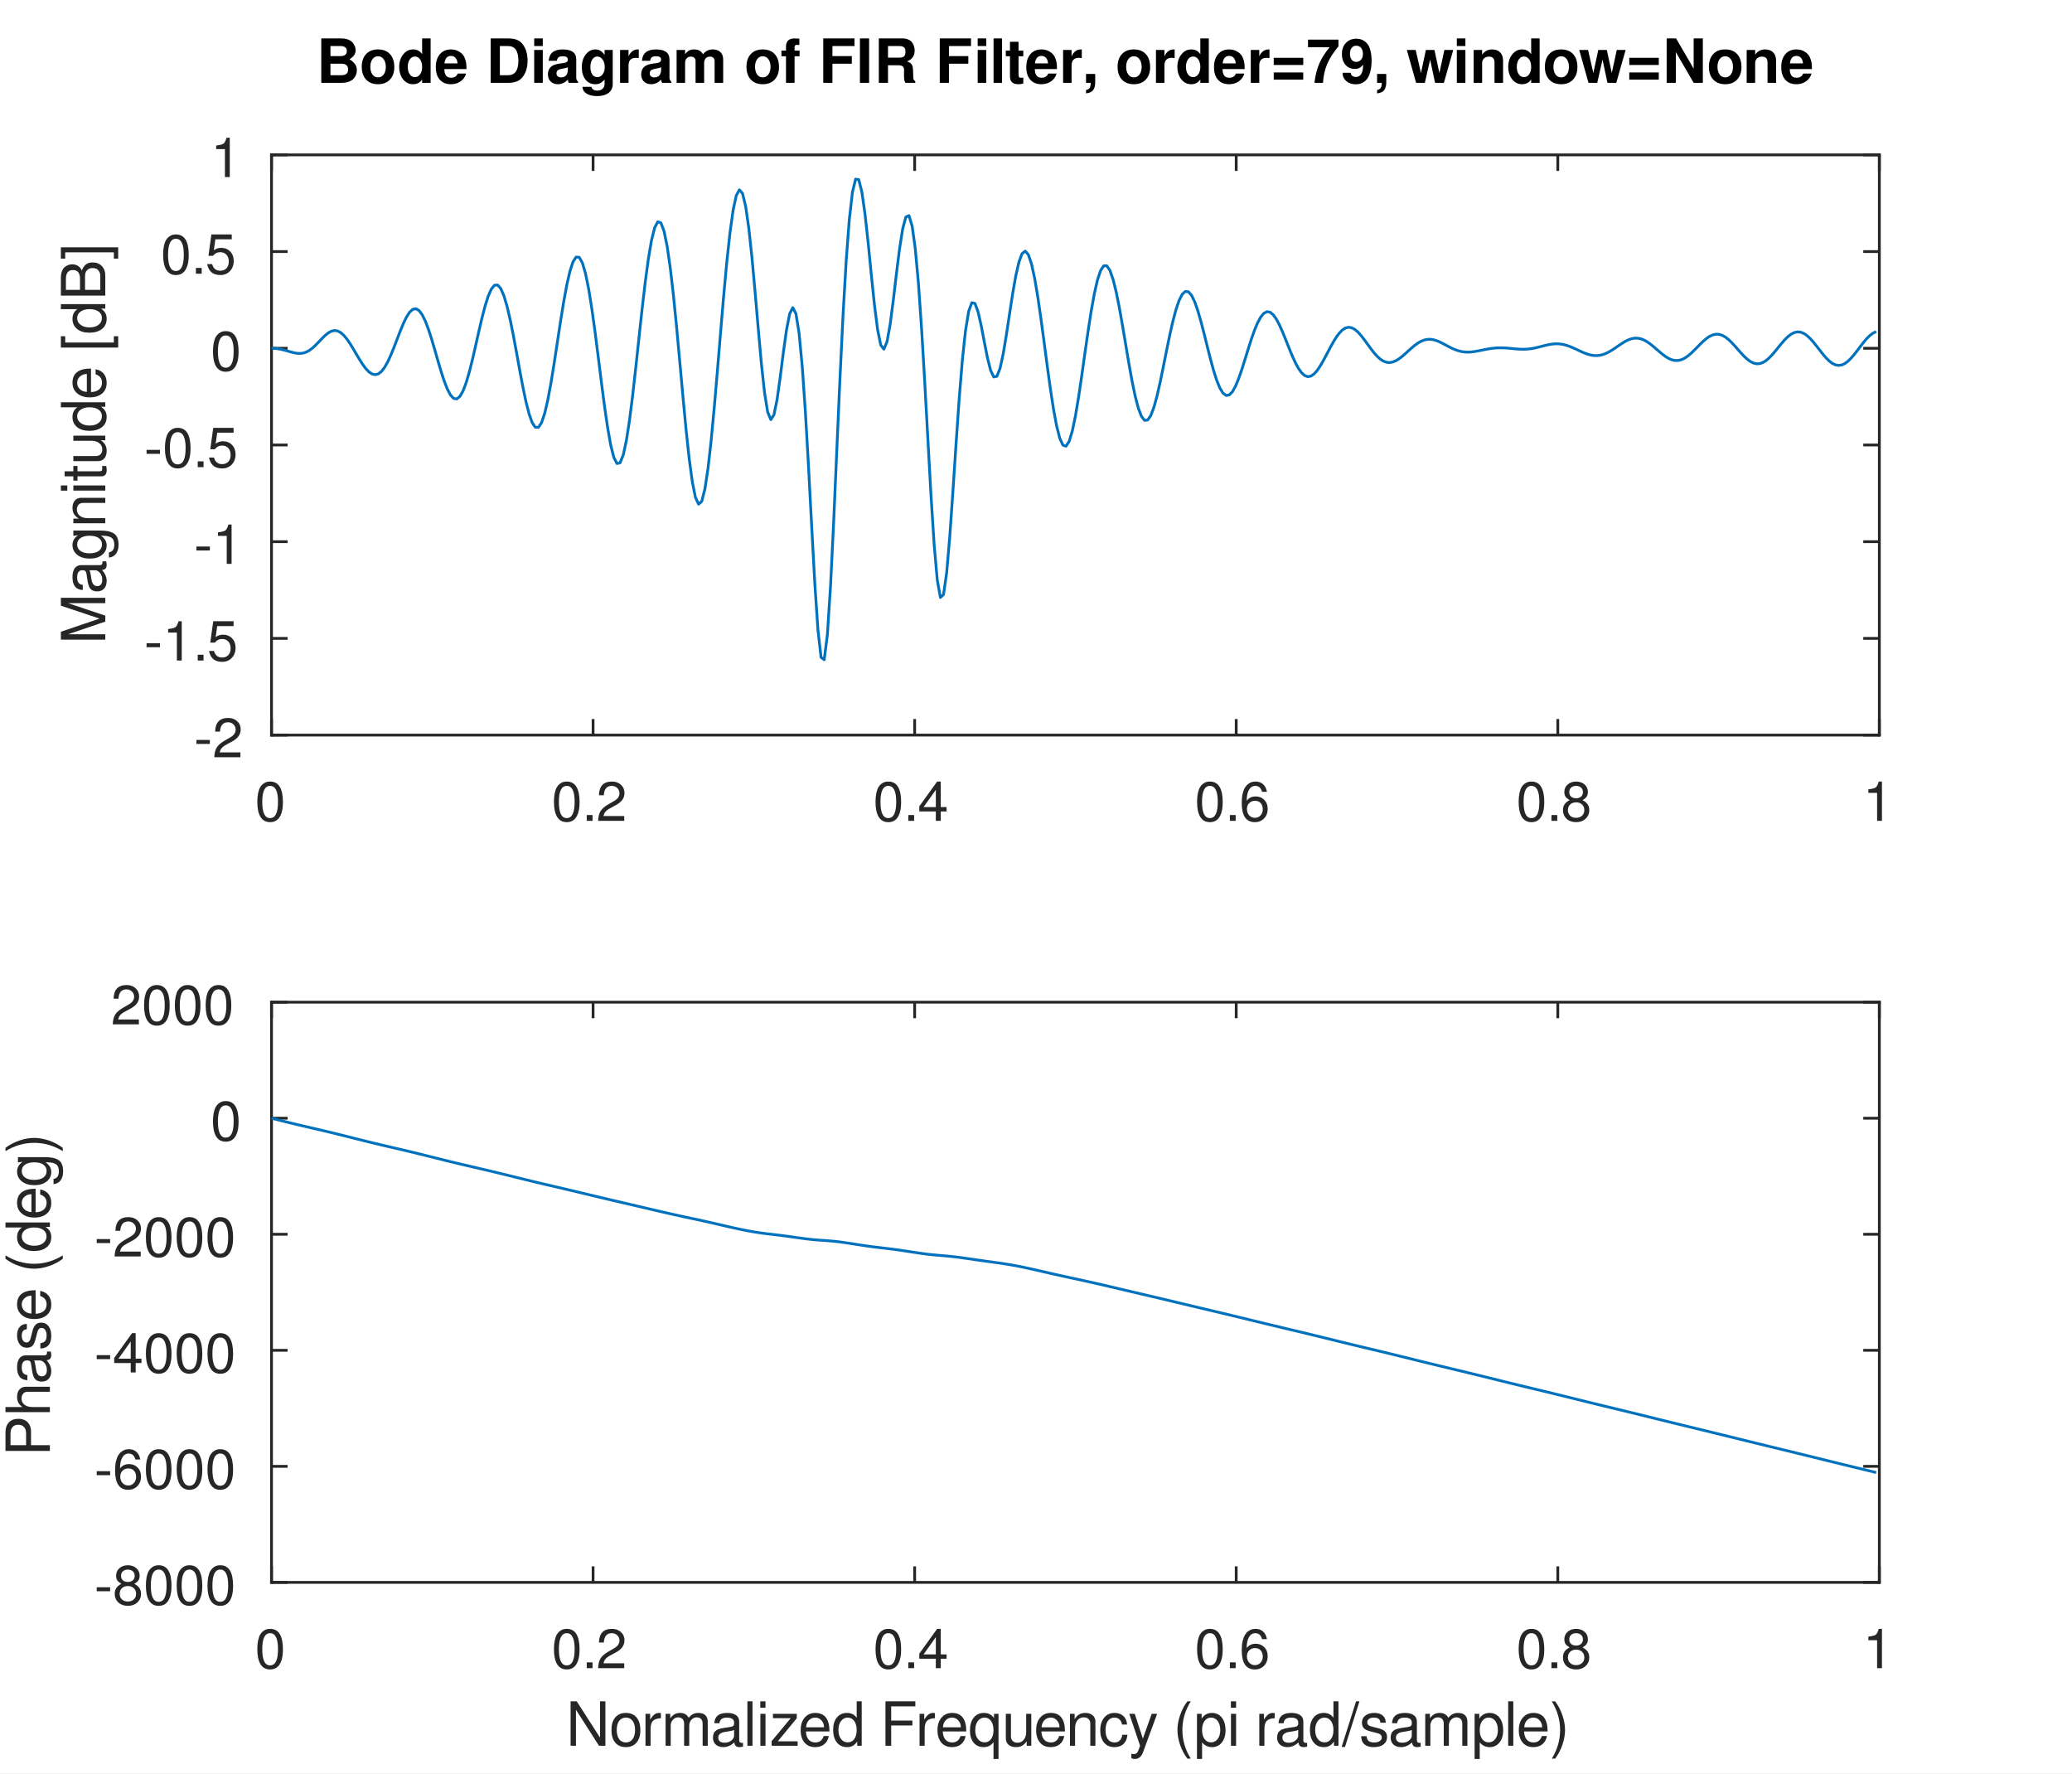
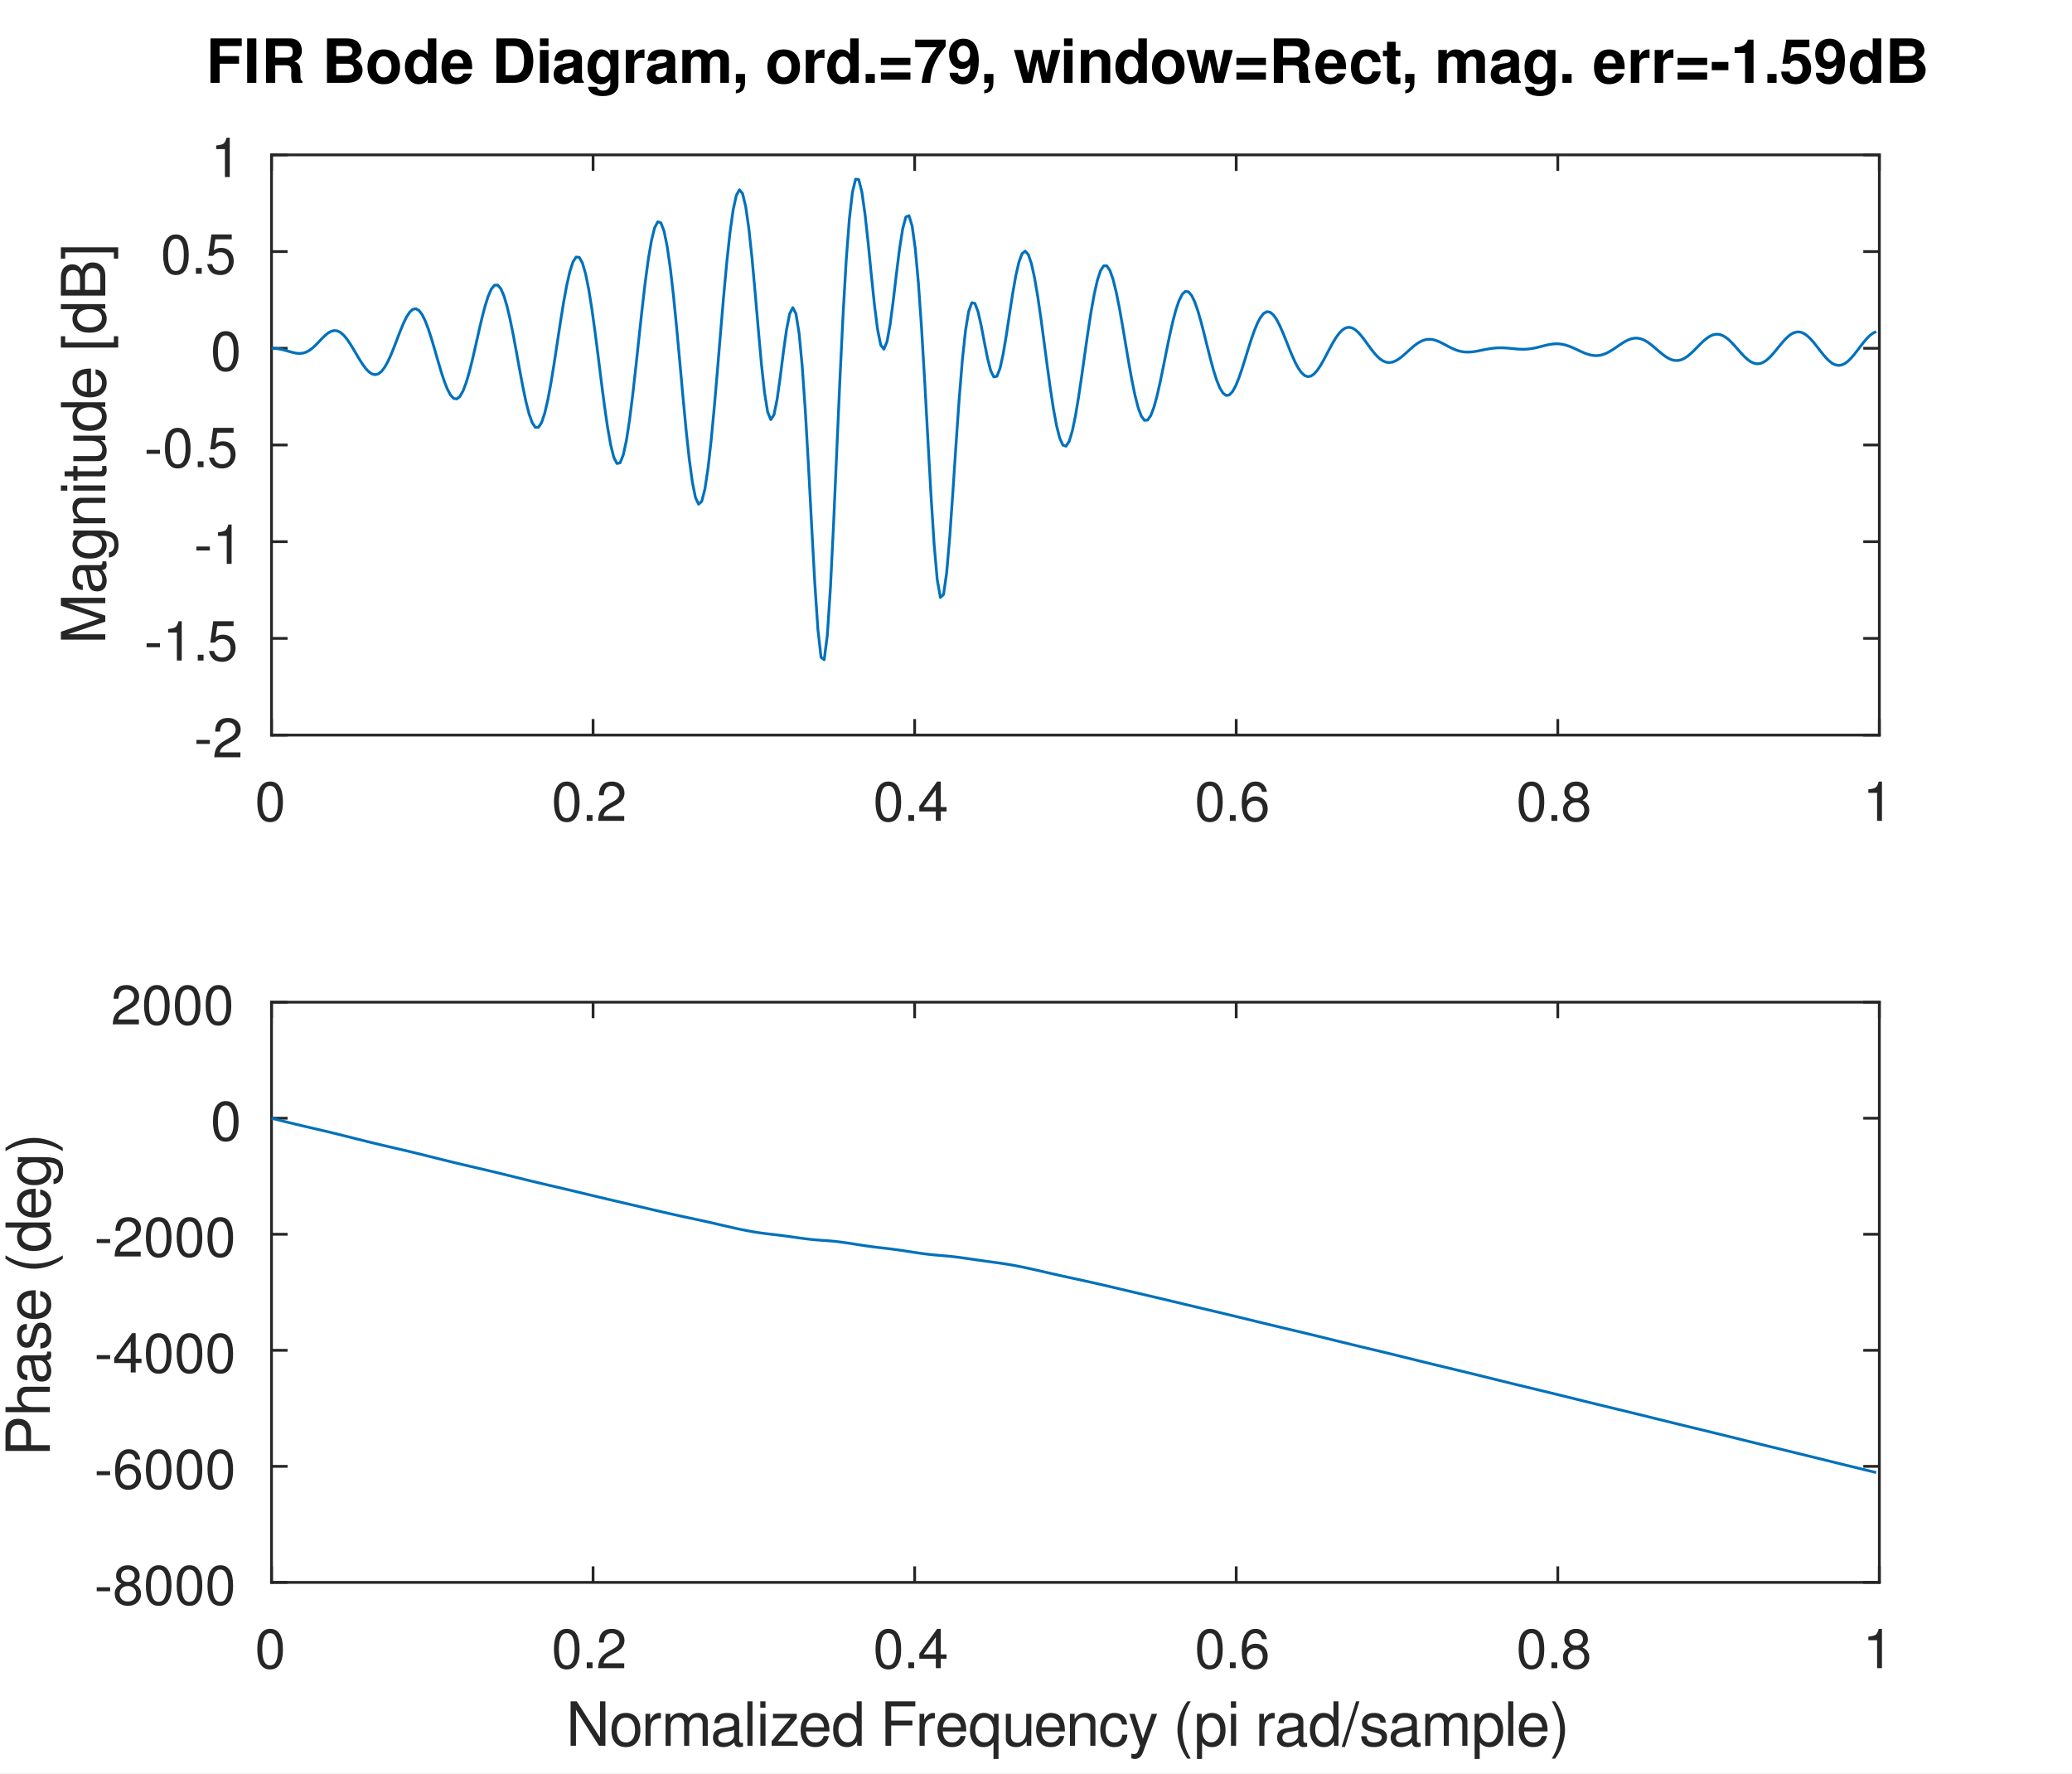
<svg xmlns="http://www.w3.org/2000/svg" height="320pt" viewBox="0 0 374 320" width="374pt">
  <defs />
  <polygon fill="#ffffff" points="0,0 374,0 374,320 0,320" />
  <g>
    <polygon fill="#ffffff" points="0,320 374,320 374,0 0,0" shape-rendering="crispEdges" />
    <clipPath id="cp00374320">
      <polygon points="0,320 374,320 374,0 0,0" />
    </clipPath>
    <g clip-path="url(#cp00374320)">
      <polygon fill="#ffffff" points="49.009,132.657 339.226,132.657 339.226,27.95 49.009,27.95" shape-rendering="crispEdges" />
      <polyline fill="none" points="49.009,132.657 49.009,129.763" stroke="#262626" stroke-linecap="butt" stroke-linejoin="miter" stroke-width="0.5" />
      <polyline fill="none" points="49.009,27.95 49.009,30.844" stroke="#262626" stroke-linecap="butt" stroke-linejoin="miter" stroke-width="0.5" />
      <polyline fill="none" points="107.052,132.657 107.052,129.763" stroke="#262626" stroke-linecap="butt" stroke-linejoin="miter" stroke-width="0.5" />
      <polyline fill="none" points="107.052,27.95 107.052,30.844" stroke="#262626" stroke-linecap="butt" stroke-linejoin="miter" stroke-width="0.5" />
      <polyline fill="none" points="165.096,132.657 165.096,129.763" stroke="#262626" stroke-linecap="butt" stroke-linejoin="miter" stroke-width="0.5" />
      <polyline fill="none" points="165.096,27.95 165.096,30.844" stroke="#262626" stroke-linecap="butt" stroke-linejoin="miter" stroke-width="0.5" />
      <polyline fill="none" points="223.139,132.657 223.139,129.763" stroke="#262626" stroke-linecap="butt" stroke-linejoin="miter" stroke-width="0.5" />
      <polyline fill="none" points="223.139,27.95 223.139,30.844" stroke="#262626" stroke-linecap="butt" stroke-linejoin="miter" stroke-width="0.5" />
      <polyline fill="none" points="281.183,132.657 281.183,129.763" stroke="#262626" stroke-linecap="butt" stroke-linejoin="miter" stroke-width="0.5" />
      <polyline fill="none" points="281.183,27.95 281.183,30.844" stroke="#262626" stroke-linecap="butt" stroke-linejoin="miter" stroke-width="0.5" />
      <polyline fill="none" points="339.226,132.657 339.226,129.763" stroke="#262626" stroke-linecap="butt" stroke-linejoin="miter" stroke-width="0.5" />
      <polyline fill="none" points="339.226,27.95 339.226,30.844" stroke="#262626" stroke-linecap="butt" stroke-linejoin="miter" stroke-width="0.5" />
      <g font-family="FreeSans" font-size="10" font-style="normal" font-weight="normal" transform="translate(46.0086,148.137) rotate(-0,3,-8)" xml:space="preserve">
        <text fill="rgb(38,38,38)" x="0 " y="-0">0</text>
      </g>
      <g font-family="FreeSans" font-size="10" font-style="normal" font-weight="normal" transform="translate(99.5522,148.137) rotate(-0,7.5,-8)" xml:space="preserve">
        <text fill="rgb(38,38,38)" x="0 6 9 " y="-0">0.2</text>
      </g>
      <g font-family="FreeSans" font-size="10" font-style="normal" font-weight="normal" transform="translate(157.596,148.137) rotate(-0,7.5,-8)" xml:space="preserve">
        <text fill="rgb(38,38,38)" x="0 6 9 " y="-0">0.4</text>
      </g>
      <g font-family="FreeSans" font-size="10" font-style="normal" font-weight="normal" transform="translate(215.639,148.137) rotate(-0,7.5,-8)" xml:space="preserve">
        <text fill="rgb(38,38,38)" x="0 6 9 " y="-0">0.6</text>
      </g>
      <g font-family="FreeSans" font-size="10" font-style="normal" font-weight="normal" transform="translate(273.683,148.137) rotate(-0,7.5,-8)" xml:space="preserve">
        <text fill="rgb(38,38,38)" x="0 6 9 " y="-0">0.8</text>
      </g>
      <g font-family="FreeSans" font-size="10" font-style="normal" font-weight="normal" transform="translate(336.226,148.137) rotate(-0,3,-8)" xml:space="preserve">
        <text fill="rgb(38,38,38)" x="0 " y="-0">1</text>
      </g>
      <polyline fill="none" points="49.009,132.657 51.913,132.657" stroke="#262626" stroke-linecap="butt" stroke-linejoin="miter" stroke-width="0.5" />
      <polyline fill="none" points="339.226,132.657 336.322,132.657" stroke="#262626" stroke-linecap="butt" stroke-linejoin="miter" stroke-width="0.5" />
      <polyline fill="none" points="49.009,115.206 51.913,115.206" stroke="#262626" stroke-linecap="butt" stroke-linejoin="miter" stroke-width="0.5" />
      <polyline fill="none" points="339.226,115.206 336.322,115.206" stroke="#262626" stroke-linecap="butt" stroke-linejoin="miter" stroke-width="0.5" />
      <polyline fill="none" points="49.009,97.755 51.913,97.755" stroke="#262626" stroke-linecap="butt" stroke-linejoin="miter" stroke-width="0.5" />
      <polyline fill="none" points="339.226,97.755 336.322,97.755" stroke="#262626" stroke-linecap="butt" stroke-linejoin="miter" stroke-width="0.5" />
      <polyline fill="none" points="49.009,80.304 51.913,80.304" stroke="#262626" stroke-linecap="butt" stroke-linejoin="miter" stroke-width="0.5" />
      <polyline fill="none" points="339.226,80.304 336.322,80.304" stroke="#262626" stroke-linecap="butt" stroke-linejoin="miter" stroke-width="0.5" />
      <polyline fill="none" points="49.009,62.853 51.913,62.853" stroke="#262626" stroke-linecap="butt" stroke-linejoin="miter" stroke-width="0.5" />
      <polyline fill="none" points="339.226,62.853 336.322,62.853" stroke="#262626" stroke-linecap="butt" stroke-linejoin="miter" stroke-width="0.5" />
      <polyline fill="none" points="49.009,45.401 51.913,45.401" stroke="#262626" stroke-linecap="butt" stroke-linejoin="miter" stroke-width="0.5" />
      <polyline fill="none" points="339.226,45.401 336.322,45.401" stroke="#262626" stroke-linecap="butt" stroke-linejoin="miter" stroke-width="0.5" />
      <polyline fill="none" points="49.009,27.95 51.913,27.95" stroke="#262626" stroke-linecap="butt" stroke-linejoin="miter" stroke-width="0.5" />
      <polyline fill="none" points="339.226,27.95 336.322,27.95" stroke="#262626" stroke-linecap="butt" stroke-linejoin="miter" stroke-width="0.5" />
      <g font-family="FreeSans" font-size="10" font-style="normal" font-weight="normal" transform="translate(35.0048,136.657) rotate(-0,9,-4)" xml:space="preserve">
        <text fill="rgb(38,38,38)" x="0 3 " y="-0">-2</text>
      </g>
      <g font-family="FreeSans" font-size="10" font-style="normal" font-weight="normal" transform="translate(26.0048,119.206) rotate(-0,18,-4)" xml:space="preserve">
        <text fill="rgb(38,38,38)" x="0 3 9 12 " y="-0">-1.5</text>
      </g>
      <g font-family="FreeSans" font-size="10" font-style="normal" font-weight="normal" transform="translate(35.0048,101.755) rotate(-0,9,-4)" xml:space="preserve">
        <text fill="rgb(38,38,38)" x="0 3 " y="-0">-1</text>
      </g>
      <g font-family="FreeSans" font-size="10" font-style="normal" font-weight="normal" transform="translate(26.0048,84.3038) rotate(-0,18,-4)" xml:space="preserve">
        <text fill="rgb(38,38,38)" x="0 3 9 12 " y="-0">-0.5</text>
      </g>
      <g font-family="FreeSans" font-size="10" font-style="normal" font-weight="normal" transform="translate(38.0048,66.8526) rotate(-0,6,-4)" xml:space="preserve">
        <text fill="rgb(38,38,38)" x="0 " y="-0">0</text>
      </g>
      <g font-family="FreeSans" font-size="10" font-style="normal" font-weight="normal" transform="translate(29.0048,49.4014) rotate(-0,15,-4)" xml:space="preserve">
        <text fill="rgb(38,38,38)" x="0 6 9 " y="-0">0.5</text>
      </g>
      <g font-family="FreeSans" font-size="10" font-style="normal" font-weight="normal" transform="translate(38.0048,31.9502) rotate(-0,6,-4)" xml:space="preserve">
        <text fill="rgb(38,38,38)" x="0 " y="-0">1</text>
      </g>
      <polyline fill="none" points="49.009,132.657 339.226,132.657" stroke="#262626" stroke-dasharray="16,0" stroke-linecap="square" stroke-linejoin="miter" stroke-width="0.5" />
      <polyline fill="none" points="49.009,27.95 339.226,27.95" stroke="#262626" stroke-dasharray="16,0" stroke-linecap="square" stroke-linejoin="miter" stroke-width="0.5" />
      <polyline fill="none" points="49.009,132.657 49.009,27.95" stroke="#262626" stroke-dasharray="16,0" stroke-linecap="square" stroke-linejoin="miter" stroke-width="0.5" />
      <polyline fill="none" points="339.226,132.657 339.226,27.95" stroke="#262626" stroke-dasharray="16,0" stroke-linecap="square" stroke-linejoin="miter" stroke-width="0.5" />
-       <g font-family="FreeSans" font-size="11" font-style="normal" font-weight="bold" transform="translate(57.1175,17.9502) rotate(-0,137,0)" xml:space="preserve">
-         <text fill="rgb(0,0,0)" x="0 8 15 22 28 31 39 42 48 55 59 65 75 78 85 89 92 99 102 110 113 120 123 126 130 136 140 143 146 153 157 164 170 174 180 186 192 195 198 207 210 217 224 231 240 246 254 261 268 " y="-3">Bode Diagram of FIR Filter, order=79, window=None</text>
+       <g font-family="FreeSans" font-size="11" font-style="normal" font-weight="bold" transform="translate(37.1175,17.9502) rotate(-0,157,0)" xml:space="preserve">
+         <text fill="rgb(0,0,0)" x="0 7 10 18 21 29 36 43 49 52 60 63 69 76 80 86 96 99 102 109 113 120 123 129 135 141 144 147 156 159 166 173 180 189 195 203 209 215 219 222 225 235 241 248 251 254 260 264 268 274 278 284 287 293 299 306 " y="-3">FIR Bode Diagram, ord.=79, window=Rect, mag. err=-1.59dB</text>
      </g>
      <g font-family="FreeSans" font-size="11" font-style="normal" font-weight="normal" transform="translate(-14.9952,80.3038) rotate(-90,36,0)" xml:space="preserve">
        <text fill="rgb(38,38,38)" x="0 9 15 21 27 29 32 38 44 50 53 56 62 69 " y="-2">Magnitude [dB]</text>
      </g>
      <polyline fill="none" points="49.009,62.853 49.575,62.874 50.142,62.936 50.709,63.038 51.276,63.172 51.843,63.328 52.41,63.492 52.976,63.64 53.543,63.748 54.11,63.786 54.677,63.728 55.244,63.554 55.811,63.255 56.377,62.835 56.944,62.315 57.511,61.732 58.078,61.133 58.645,60.573 59.212,60.107 59.778,59.786 60.345,59.649 60.912,59.721 61.479,60.008 62.046,60.504 62.612,61.181 63.179,62.004 63.746,62.925 64.313,63.89 64.88,64.845 65.447,65.733 66.013,66.501 66.58,67.1 67.147,67.485 67.714,67.619 68.281,67.475 68.848,67.037 69.415,66.309 69.981,65.31 70.548,64.082 71.115,62.688 71.682,61.208 72.249,59.735 72.816,58.368 73.382,57.204 73.949,56.331 74.516,55.82 75.083,55.719 75.65,56.052 76.216,56.814 76.783,57.973 77.35,59.471 77.917,61.23 78.484,63.151 79.051,65.125 79.618,67.038 80.184,68.775 80.751,70.225 81.318,71.294 81.885,71.901 82.452,71.991 83.019,71.536 83.585,70.539 84.152,69.039 84.719,67.105 85.286,64.841 85.853,62.375 86.419,59.852 86.986,57.425 87.553,55.246 88.12,53.453 88.687,52.165 89.254,51.473 89.82,51.435 90.387,52.072 90.954,53.369 91.521,55.272 92.088,57.691 92.655,60.505 93.222,63.562 93.788,66.691 94.355,69.707 94.922,72.423 95.489,74.662 96.056,76.266 96.623,77.112 97.189,77.12 97.756,76.263 98.323,74.57 98.89,72.126 99.457,69.069 100.023,65.575 100.59,61.853 101.157,58.122 101.724,54.604 102.291,51.505 102.858,49.008 103.424,47.265 103.991,46.386 104.558,46.44 105.125,47.449 105.692,49.386 106.259,52.178 106.825,55.702 107.392,59.787 107.959,64.223 108.526,68.763 109.093,73.136 109.66,77.063 110.226,80.274 110.793,82.531 111.36,83.649 111.927,83.52 112.494,82.118 113.061,79.511 113.627,75.852 114.194,71.364 114.761,66.325 115.328,61.037 115.895,55.815 116.462,50.957 117.028,46.737 117.595,43.39 118.162,41.105 118.729,40.019 119.296,40.216 119.863,41.719 120.429,44.492 120.996,48.431 121.563,53.368 122.13,59.066 122.697,65.224 123.264,71.486 123.83,77.461 124.397,82.745 124.964,86.957 125.531,89.778 126.098,90.987 126.665,90.478 127.231,88.278 127.798,84.532 128.365,79.487 128.932,73.466 129.499,66.837 130.066,59.992 130.632,53.321 131.199,47.197 131.766,41.961 132.333,37.908 132.9,35.281 133.467,34.255 134.033,34.924 134.6,37.292 135.167,41.243 135.734,46.53 136.301,52.75 136.868,59.346 137.434,65.63 138.001,70.86 138.568,74.371 139.135,75.727 139.702,74.855 140.268,72.077 140.835,68.039 141.402,63.566 141.969,59.508 142.536,56.624 143.103,55.518 143.669,56.611 144.236,60.131 144.803,66.094 145.37,74.273 145.937,84.155 146.504,94.878 147.07,105.211 147.637,113.642 148.204,118.631 148.771,119.05 149.338,114.596 149.905,105.912 150.471,94.325 151.038,81.393 151.605,68.531 152.172,56.829 152.739,47.03 153.306,39.575 153.872,34.668 154.439,32.327 155.006,32.42 155.573,34.671 156.14,38.667 156.707,43.857 157.273,49.565 157.84,55.026 158.407,59.476 158.974,62.27 159.541,63.014 160.108,61.665 160.674,58.53 161.241,54.197 161.808,49.392 162.375,44.861 162.942,41.27 163.509,39.158 164.075,38.916 164.642,40.79 165.209,44.874 165.776,51.102 166.343,59.233 166.91,68.814 167.476,79.152 168.043,89.317 168.61,98.195 169.177,104.659 169.744,107.82 170.311,107.295 170.877,103.333 171.444,96.728 172.011,88.567 172.578,79.959 173.145,71.847 173.712,64.928 174.278,59.644 174.845,56.205 175.412,54.627 175.979,54.754 176.546,56.283 177.113,58.789 177.679,61.754 178.246,64.62 178.813,66.853 179.38,68.029 179.947,67.904 180.514,66.451 181.08,63.858 181.647,60.47 182.214,56.715 182.781,53.028 183.348,49.791 183.915,47.307 184.481,45.779 185.048,45.317 185.615,45.944 186.182,47.606 186.749,50.191 187.316,53.534 187.882,57.431 188.449,61.653 189.016,65.951 189.583,70.075 190.15,73.779 190.717,76.84 191.283,79.067 191.85,80.32 192.417,80.519 192.984,79.655 193.551,77.793 194.118,75.068 194.684,71.673 195.251,67.839 195.818,63.819 196.385,59.864 196.952,56.208 197.519,53.052 198.085,50.559 198.652,48.843 199.219,47.975 199.786,47.976 200.353,48.822 200.919,50.447 201.486,52.746 202.053,55.58 202.62,58.782 203.187,62.163 203.754,65.528 204.32,68.677 204.887,71.426 205.454,73.614 206.021,75.116 206.588,75.855 207.155,75.804 207.721,74.989 208.288,73.485 208.855,71.41 209.422,68.911 209.989,66.155 210.556,63.316 211.122,60.562 211.689,58.047 212.256,55.903 212.823,54.234 213.39,53.116 213.957,52.59 214.523,52.664 215.09,53.317 215.657,54.496 216.224,56.121 216.791,58.089 217.358,60.28 217.924,62.564 218.491,64.805 219.058,66.871 219.625,68.646 220.192,70.03 220.759,70.951 221.325,71.367 221.892,71.271 222.459,70.686 223.026,69.665 223.593,68.287 224.16,66.647 224.726,64.852 225.293,63.014 225.86,61.24 226.427,59.63 226.994,58.268 227.561,57.223 228.127,56.541 228.694,56.247 229.261,56.344 229.828,56.811 230.395,57.61 230.962,58.682 231.528,59.956 232.095,61.351 232.662,62.781 233.229,64.161 233.796,65.411 234.363,66.463 234.929,67.262 235.496,67.772 236.063,67.975 236.63,67.872 237.197,67.483 237.764,66.843 238.33,66.001 238.897,65.015 239.464,63.948 240.031,62.866 240.598,61.832 241.165,60.904 241.731,60.131 242.298,59.552 242.865,59.191 243.432,59.059 243.999,59.155 244.566,59.462 245.132,59.95 245.699,60.583 246.266,61.313 246.833,62.093 247.4,62.872 247.967,63.604 248.533,64.248 249.1,64.77 249.667,65.149 250.234,65.371 250.801,65.433 251.368,65.342 251.934,65.114 252.501,64.77 253.068,64.338 253.635,63.847 254.202,63.331 254.769,62.821 255.335,62.347 255.902,61.934 256.469,61.604 257.036,61.373 257.603,61.247 258.17,61.228 258.736,61.309 259.303,61.475 259.87,61.711 260.437,61.992 261.004,62.295 261.571,62.598 262.137,62.88 262.704,63.122 263.271,63.315 263.838,63.449 264.405,63.525 264.971,63.545 265.538,63.517 266.105,63.449 266.672,63.354 267.239,63.243 267.806,63.127 268.372,63.016 268.939,62.919 269.506,62.843 270.073,62.793 270.64,62.769 271.207,62.772 271.773,62.798 272.34,62.842 272.907,62.896 273.474,62.951 274.041,62.997 274.608,63.025 275.174,63.026 275.741,62.995 276.308,62.931 276.875,62.833 277.442,62.709 278.009,62.567 278.575,62.42 279.142,62.28 279.709,62.163 280.276,62.08 280.843,62.042 281.41,62.058 281.976,62.13 282.543,62.258 283.11,62.437 283.677,62.658 284.244,62.908 284.811,63.174 285.377,63.439 285.944,63.686 286.511,63.897 287.078,64.058 287.645,64.156 288.212,64.178 288.778,64.121 289.345,63.981 289.912,63.763 290.479,63.476 291.046,63.133 291.613,62.755 292.179,62.362 292.746,61.98 293.313,61.634 293.88,61.347 294.447,61.141 295.014,61.03 295.58,61.027 296.147,61.134 296.714,61.348 297.281,61.661 297.848,62.055 298.415,62.509 298.981,62.996 299.548,63.49 300.115,63.959 300.682,64.375 301.249,64.712 301.816,64.947 302.382,65.063 302.949,65.051 303.516,64.907 304.083,64.638 304.65,64.255 305.217,63.779 305.783,63.238 306.35,62.661 306.917,62.084 307.484,61.541 308.051,61.065 308.618,60.686 309.184,60.429 309.751,60.311 310.318,60.342 310.885,60.522 311.452,60.843 312.019,61.287 312.585,61.832 313.152,62.445 313.719,63.092 314.286,63.734 314.853,64.334 315.42,64.855 315.986,65.265 316.553,65.537 317.12,65.654 317.687,65.607 318.254,65.396 318.821,65.033 319.387,64.537 319.954,63.937 320.521,63.268 321.088,62.568 321.655,61.88 322.222,61.244 322.788,60.698 323.355,60.275 323.922,60 324.489,59.89 325.056,59.953 325.623,60.186 326.189,60.578 326.756,61.106 327.323,61.74 327.89,62.445 328.457,63.179 329.023,63.899 329.59,64.562 330.157,65.129 330.724,65.565 331.291,65.843 331.858,65.946 332.424,65.867 332.991,65.611 333.558,65.191 334.125,64.633 334.692,63.971 335.259,63.242 335.825,62.492 336.392,61.762 336.959,61.097 337.526,60.536 338.093,60.11 338.66,59.844" stroke="#0071bc" stroke-linecap="butt" stroke-linejoin="round" stroke-width="0.5" />
    </g>
    <clipPath id="cp00374320">
      <polygon points="0,320 374,320 374,0 0,0" />
    </clipPath>
    <g clip-path="url(#cp00374320)">
      <polygon fill="#ffffff" points="49.009,285.565 339.226,285.565 339.226,180.858 49.009,180.858" shape-rendering="crispEdges" />
      <polyline fill="none" points="49.009,285.565 49.009,282.671" stroke="#262626" stroke-linecap="butt" stroke-linejoin="miter" stroke-width="0.5" />
      <polyline fill="none" points="49.009,180.858 49.009,183.752" stroke="#262626" stroke-linecap="butt" stroke-linejoin="miter" stroke-width="0.5" />
      <polyline fill="none" points="107.052,285.565 107.052,282.671" stroke="#262626" stroke-linecap="butt" stroke-linejoin="miter" stroke-width="0.5" />
      <polyline fill="none" points="107.052,180.858 107.052,183.752" stroke="#262626" stroke-linecap="butt" stroke-linejoin="miter" stroke-width="0.5" />
      <polyline fill="none" points="165.096,285.565 165.096,282.671" stroke="#262626" stroke-linecap="butt" stroke-linejoin="miter" stroke-width="0.5" />
      <polyline fill="none" points="165.096,180.858 165.096,183.752" stroke="#262626" stroke-linecap="butt" stroke-linejoin="miter" stroke-width="0.5" />
      <polyline fill="none" points="223.139,285.565 223.139,282.671" stroke="#262626" stroke-linecap="butt" stroke-linejoin="miter" stroke-width="0.5" />
      <polyline fill="none" points="223.139,180.858 223.139,183.752" stroke="#262626" stroke-linecap="butt" stroke-linejoin="miter" stroke-width="0.5" />
      <polyline fill="none" points="281.183,285.565 281.183,282.671" stroke="#262626" stroke-linecap="butt" stroke-linejoin="miter" stroke-width="0.5" />
      <polyline fill="none" points="281.183,180.858 281.183,183.752" stroke="#262626" stroke-linecap="butt" stroke-linejoin="miter" stroke-width="0.5" />
      <polyline fill="none" points="339.226,285.565 339.226,282.671" stroke="#262626" stroke-linecap="butt" stroke-linejoin="miter" stroke-width="0.5" />
      <polyline fill="none" points="339.226,180.858 339.226,183.752" stroke="#262626" stroke-linecap="butt" stroke-linejoin="miter" stroke-width="0.5" />
      <g font-family="FreeSans" font-size="10" font-style="normal" font-weight="normal" transform="translate(46.0086,301.044) rotate(-0,3,-8)" xml:space="preserve">
        <text fill="rgb(38,38,38)" x="0 " y="-0">0</text>
      </g>
      <g font-family="FreeSans" font-size="10" font-style="normal" font-weight="normal" transform="translate(99.5522,301.044) rotate(-0,7.5,-8)" xml:space="preserve">
        <text fill="rgb(38,38,38)" x="0 6 9 " y="-0">0.2</text>
      </g>
      <g font-family="FreeSans" font-size="10" font-style="normal" font-weight="normal" transform="translate(157.596,301.044) rotate(-0,7.5,-8)" xml:space="preserve">
        <text fill="rgb(38,38,38)" x="0 6 9 " y="-0">0.4</text>
      </g>
      <g font-family="FreeSans" font-size="10" font-style="normal" font-weight="normal" transform="translate(215.639,301.044) rotate(-0,7.5,-8)" xml:space="preserve">
        <text fill="rgb(38,38,38)" x="0 6 9 " y="-0">0.6</text>
      </g>
      <g font-family="FreeSans" font-size="10" font-style="normal" font-weight="normal" transform="translate(273.683,301.044) rotate(-0,7.5,-8)" xml:space="preserve">
        <text fill="rgb(38,38,38)" x="0 6 9 " y="-0">0.8</text>
      </g>
      <g font-family="FreeSans" font-size="10" font-style="normal" font-weight="normal" transform="translate(336.226,301.044) rotate(-0,3,-8)" xml:space="preserve">
        <text fill="rgb(38,38,38)" x="0 " y="-0">1</text>
      </g>
      <polyline fill="none" points="49.009,285.565 51.913,285.565" stroke="#262626" stroke-linecap="butt" stroke-linejoin="miter" stroke-width="0.5" />
      <polyline fill="none" points="339.226,285.565 336.322,285.565" stroke="#262626" stroke-linecap="butt" stroke-linejoin="miter" stroke-width="0.5" />
      <polyline fill="none" points="49.009,264.624 51.913,264.624" stroke="#262626" stroke-linecap="butt" stroke-linejoin="miter" stroke-width="0.5" />
      <polyline fill="none" points="339.226,264.624 336.322,264.624" stroke="#262626" stroke-linecap="butt" stroke-linejoin="miter" stroke-width="0.5" />
      <polyline fill="none" points="49.009,243.682 51.913,243.682" stroke="#262626" stroke-linecap="butt" stroke-linejoin="miter" stroke-width="0.5" />
      <polyline fill="none" points="339.226,243.682 336.322,243.682" stroke="#262626" stroke-linecap="butt" stroke-linejoin="miter" stroke-width="0.5" />
      <polyline fill="none" points="49.009,222.741 51.913,222.741" stroke="#262626" stroke-linecap="butt" stroke-linejoin="miter" stroke-width="0.5" />
      <polyline fill="none" points="339.226,222.741 336.322,222.741" stroke="#262626" stroke-linecap="butt" stroke-linejoin="miter" stroke-width="0.5" />
      <polyline fill="none" points="49.009,201.799 51.913,201.799" stroke="#262626" stroke-linecap="butt" stroke-linejoin="miter" stroke-width="0.5" />
      <polyline fill="none" points="339.226,201.799 336.322,201.799" stroke="#262626" stroke-linecap="butt" stroke-linejoin="miter" stroke-width="0.5" />
      <polyline fill="none" points="49.009,180.858 51.913,180.858" stroke="#262626" stroke-linecap="butt" stroke-linejoin="miter" stroke-width="0.5" />
      <polyline fill="none" points="339.226,180.858 336.322,180.858" stroke="#262626" stroke-linecap="butt" stroke-linejoin="miter" stroke-width="0.5" />
      <g font-family="FreeSans" font-size="10" font-style="normal" font-weight="normal" transform="translate(17.0048,289.565) rotate(-0,27,-4)" xml:space="preserve">
        <text fill="rgb(38,38,38)" x="0 3 9 15 21 " y="-0">-8000</text>
      </g>
      <g font-family="FreeSans" font-size="10" font-style="normal" font-weight="normal" transform="translate(17.0048,268.624) rotate(-0,27,-4)" xml:space="preserve">
        <text fill="rgb(38,38,38)" x="0 3 9 15 21 " y="-0">-6000</text>
      </g>
      <g font-family="FreeSans" font-size="10" font-style="normal" font-weight="normal" transform="translate(17.0048,247.682) rotate(-0,27,-4)" xml:space="preserve">
        <text fill="rgb(38,38,38)" x="0 3 9 15 21 " y="-0">-4000</text>
      </g>
      <g font-family="FreeSans" font-size="10" font-style="normal" font-weight="normal" transform="translate(17.0048,226.741) rotate(-0,27,-4)" xml:space="preserve">
        <text fill="rgb(38,38,38)" x="0 3 9 15 21 " y="-0">-2000</text>
      </g>
      <g font-family="FreeSans" font-size="10" font-style="normal" font-weight="normal" transform="translate(38.0048,205.799) rotate(-0,6,-4)" xml:space="preserve">
        <text fill="rgb(38,38,38)" x="0 " y="-0">0</text>
      </g>
      <g font-family="FreeSans" font-size="10" font-style="normal" font-weight="normal" transform="translate(20.0048,184.858) rotate(-0,24,-4)" xml:space="preserve">
        <text fill="rgb(38,38,38)" x="0 6 12 18 " y="-0">2000</text>
      </g>
      <polyline fill="none" points="49.009,285.565 339.226,285.565" stroke="#262626" stroke-dasharray="16,0" stroke-linecap="square" stroke-linejoin="miter" stroke-width="0.5" />
      <polyline fill="none" points="49.009,180.858 339.226,180.858" stroke="#262626" stroke-dasharray="16,0" stroke-linecap="square" stroke-linejoin="miter" stroke-width="0.5" />
      <polyline fill="none" points="49.009,285.565 49.009,180.858" stroke="#262626" stroke-dasharray="16,0" stroke-linecap="square" stroke-linejoin="miter" stroke-width="0.5" />
      <polyline fill="none" points="339.226,285.565 339.226,180.858" stroke="#262626" stroke-dasharray="16,0" stroke-linecap="square" stroke-linejoin="miter" stroke-width="0.5" />
      <g font-family="FreeSans" font-size="11" font-style="normal" font-weight="normal" transform="translate(-17.4952,233.211) rotate(-90,29.5,0)" xml:space="preserve">
        <text fill="rgb(38,38,38)" x="0 7 13 19 24 30 33 37 43 49 55 " y="-3">Phase (deg)</text>
      </g>
      <g font-family="FreeSans" font-size="11" font-style="normal" font-weight="normal" transform="translate(102.118,318.044) rotate(-0,92,-12)" xml:space="preserve">
        <text fill="rgb(38,38,38)" x="0 8 14 18 27 33 35 37 42 48 54 57 64 68 74 80 86 92 98 104 109 112 116 122 124 127 131 137 143 146 151 157 166 172 174 180 " y="-3">Normalized Frequency (pi rad/sample)</text>
      </g>
      <polyline fill="none" points="49.009,201.799 49.575,201.942 50.142,202.085 50.709,202.228 51.276,202.369 51.843,202.509 52.41,202.648 52.976,202.785 53.543,202.921 54.11,203.056 54.677,203.189 55.244,203.322 55.811,203.453 56.377,203.585 56.944,203.716 57.511,203.848 58.078,203.981 58.645,204.114 59.212,204.249 59.778,204.385 60.345,204.523 60.912,204.661 61.479,204.802 62.046,204.943 62.612,205.085 63.179,205.228 63.746,205.371 64.313,205.514 64.88,205.656 65.447,205.798 66.013,205.939 66.58,206.079 67.147,206.217 67.714,206.354 68.281,206.49 68.848,206.624 69.415,206.757 69.981,206.89 70.548,207.021 71.115,207.153 71.682,207.285 72.249,207.417 72.816,207.549 73.382,207.683 73.949,207.818 74.516,207.954 75.083,208.091 75.65,208.23 76.216,208.369 76.783,208.51 77.35,208.651 77.917,208.793 78.484,208.935 79.051,209.077 79.618,209.219 80.184,209.36 80.751,209.5 81.318,209.639 81.885,209.776 82.452,209.913 83.019,210.048 83.585,210.182 84.152,210.314 84.719,210.447 85.286,210.578 85.853,210.71 86.419,210.842 86.986,210.974 87.553,211.107 88.12,211.241 88.687,211.376 89.254,211.511 89.82,211.648 90.387,211.786 90.954,211.924 91.521,212.063 92.088,212.203 92.655,212.343 93.222,212.483 93.788,212.623 94.355,212.762 94.922,212.901 95.489,213.039 96.056,213.176 96.623,213.313 97.189,213.448 97.756,213.582 98.323,213.715 98.89,213.848 99.457,213.98 100.023,214.113 100.59,214.245 101.157,214.377 101.724,214.51 102.291,214.643 102.858,214.777 103.424,214.911 103.991,215.046 104.558,215.181 105.125,215.316 105.692,215.452 106.259,215.588 106.825,215.724 107.392,215.86 107.959,215.996 108.526,216.131 109.093,216.266 109.66,216.4 110.226,216.534 110.793,216.667 111.36,216.799 111.927,216.931 112.494,217.063 113.061,217.195 113.627,217.327 114.194,217.46 114.761,217.592 115.328,217.725 115.895,217.858 116.462,217.991 117.028,218.124 117.595,218.257 118.162,218.389 118.729,218.521 119.296,218.653 119.863,218.784 120.429,218.914 120.996,219.042 121.563,219.169 122.13,219.295 122.697,219.42 123.264,219.543 123.83,219.665 124.397,219.786 124.964,219.907 125.531,220.029 126.098,220.15 126.665,220.274 127.231,220.398 127.798,220.525 128.365,220.653 128.932,220.783 129.499,220.914 130.066,221.046 130.632,221.177 131.199,221.308 131.766,221.438 132.333,221.566 132.9,221.691 133.467,221.813 134.033,221.931 134.6,222.044 135.167,222.152 135.734,222.254 136.301,222.349 136.868,222.437 137.434,222.519 138.001,222.594 138.568,222.665 139.135,222.732 139.702,222.798 140.268,222.864 140.835,222.933 141.402,223.005 141.969,223.08 142.536,223.158 143.103,223.238 143.669,223.319 144.236,223.398 144.803,223.476 145.37,223.55 145.937,223.619 146.504,223.681 147.07,223.735 147.637,223.782 148.204,223.824 148.771,223.862 149.338,223.902 149.905,223.946 150.471,223.998 151.038,224.059 151.605,224.127 152.172,224.203 152.739,224.284 153.306,224.369 153.872,224.457 154.439,224.546 155.006,224.635 155.573,224.722 156.14,224.806 156.707,224.888 157.273,224.965 157.84,225.038 158.407,225.108 158.974,225.175 159.541,225.241 160.108,225.308 160.674,225.377 161.241,225.449 161.808,225.525 162.375,225.605 162.942,225.688 163.509,225.773 164.075,225.86 164.642,225.948 165.209,226.034 165.776,226.118 166.343,226.199 166.91,226.275 167.476,226.345 168.043,226.409 168.61,226.466 169.177,226.518 169.744,226.566 170.311,226.614 170.877,226.664 171.444,226.719 172.011,226.779 172.578,226.845 173.145,226.917 173.712,226.993 174.278,227.073 174.845,227.154 175.412,227.237 175.979,227.32 176.546,227.402 177.113,227.483 177.679,227.562 178.246,227.64 178.813,227.717 179.38,227.794 179.947,227.872 180.514,227.952 181.08,228.036 181.647,228.125 182.214,228.218 182.781,228.317 183.348,228.421 183.915,228.531 184.481,228.645 185.048,228.763 185.615,228.884 186.182,229.009 186.749,229.136 187.316,229.264 187.882,229.394 188.449,229.524 189.016,229.655 189.583,229.785 190.15,229.914 190.717,230.041 191.283,230.168 191.85,230.293 192.417,230.417 192.984,230.54 193.551,230.663 194.118,230.785 194.684,230.908 195.251,231.031 195.818,231.155 196.385,231.281 196.952,231.407 197.519,231.534 198.085,231.663 198.652,231.793 199.219,231.924 199.786,232.055 200.353,232.188 200.919,232.321 201.486,232.454 202.053,232.587 202.62,232.721 203.187,232.855 203.754,232.989 204.32,233.122 204.887,233.255 205.454,233.389 206.021,233.521 206.588,233.654 207.155,233.787 207.721,233.92 208.288,234.053 208.855,234.186 209.422,234.32 209.989,234.454 210.556,234.588 211.122,234.723 211.689,234.858 212.256,234.993 212.823,235.128 213.39,235.263 213.957,235.399 214.523,235.534 215.09,235.669 215.657,235.804 216.224,235.939 216.791,236.074 217.358,236.208 217.924,236.342 218.491,236.477 219.058,236.611 219.625,236.746 220.192,236.88 220.759,237.015 221.325,237.151 221.892,237.286 222.459,237.423 223.026,237.559 223.593,237.697 224.16,237.834 224.726,237.972 225.293,238.11 225.86,238.248 226.427,238.386 226.994,238.524 227.561,238.662 228.127,238.8 228.694,238.937 229.261,239.074 229.828,239.21 230.395,239.346 230.962,239.481 231.528,239.616 232.095,239.751 232.662,239.886 233.229,240.021 233.796,240.156 234.363,240.291 234.929,240.426 235.496,240.562 236.063,240.699 236.63,240.836 237.197,240.973 237.764,241.112 238.33,241.25 238.897,241.389 239.464,241.529 240.031,241.668 240.598,241.808 241.165,241.948 241.731,242.087 242.298,242.226 242.865,242.364 243.432,242.502 243.999,242.64 244.566,242.777 245.132,242.913 245.699,243.049 246.266,243.185 246.833,243.32 247.4,243.456 247.967,243.591 248.533,243.726 249.1,243.862 249.667,243.998 250.234,244.135 250.801,244.272 251.368,244.41 251.934,244.548 252.501,244.687 253.068,244.827 253.635,244.966 254.202,245.107 254.769,245.247 255.335,245.387 255.902,245.527 256.469,245.667 257.036,245.806 257.603,245.945 258.17,246.084 258.736,246.222 259.303,246.359 259.87,246.496 260.437,246.632 261.004,246.769 261.571,246.904 262.137,247.04 262.704,247.176 263.271,247.312 263.838,247.448 264.405,247.585 264.971,247.722 265.538,247.86 266.105,247.998 266.672,248.137 267.239,248.276 267.806,248.416 268.372,248.556 268.939,248.697 269.506,248.837 270.073,248.977 270.64,249.118 271.207,249.258 271.773,249.397 272.34,249.536 272.907,249.675 273.474,249.813 274.041,249.951 274.608,250.088 275.174,250.225 275.741,250.362 276.308,250.498 276.875,250.634 277.442,250.771 278.009,250.907 278.575,251.044 279.142,251.181 279.709,251.319 280.276,251.457 280.843,251.596 281.41,251.735 281.976,251.874 282.543,252.014 283.11,252.154 283.677,252.294 284.244,252.434 284.811,252.575 285.377,252.715 285.944,252.855 286.511,252.994 287.078,253.134 287.645,253.272 288.212,253.411 288.778,253.549 289.345,253.686 289.912,253.823 290.479,253.96 291.046,254.097 291.613,254.234 292.179,254.371 292.746,254.508 293.313,254.646 293.88,254.783 294.447,254.921 295.014,255.06 295.58,255.198 296.147,255.338 296.714,255.477 297.281,255.617 297.848,255.757 298.415,255.897 298.981,256.037 299.548,256.177 300.115,256.317 300.682,256.456 301.249,256.596 301.816,256.735 302.382,256.874 302.949,257.012 303.516,257.15 304.083,257.288 304.65,257.426 305.217,257.563 305.783,257.701 306.35,257.838 306.917,257.976 307.484,258.113 308.051,258.251 308.618,258.389 309.184,258.527 309.751,258.666 310.318,258.805 310.885,258.944 311.452,259.083 312.019,259.223 312.585,259.362 313.152,259.502 313.719,259.642 314.286,259.781 314.853,259.921 315.42,260.06 315.986,260.2 316.553,260.339 317.12,260.478 317.687,260.616 318.254,260.754 318.821,260.893 319.387,261.031 319.954,261.169 320.521,261.307 321.088,261.444 321.655,261.582 322.222,261.721 322.788,261.859 323.355,261.997 323.922,262.136 324.489,262.274 325.056,262.413 325.623,262.552 326.189,262.691 326.756,262.831 327.323,262.97 327.89,263.109 328.457,263.249 329.023,263.388 329.59,263.527 330.157,263.667 330.724,263.806 331.291,263.945 331.858,264.083 332.424,264.222 332.991,264.361 333.558,264.499 334.125,264.637 334.692,264.776 335.259,264.914 335.825,265.052 336.392,265.19 336.959,265.328 337.526,265.466 338.093,265.604 338.66,265.742" stroke="#0071bc" stroke-linecap="butt" stroke-linejoin="round" stroke-width="0.5" />
    </g>
  </g>
</svg>
